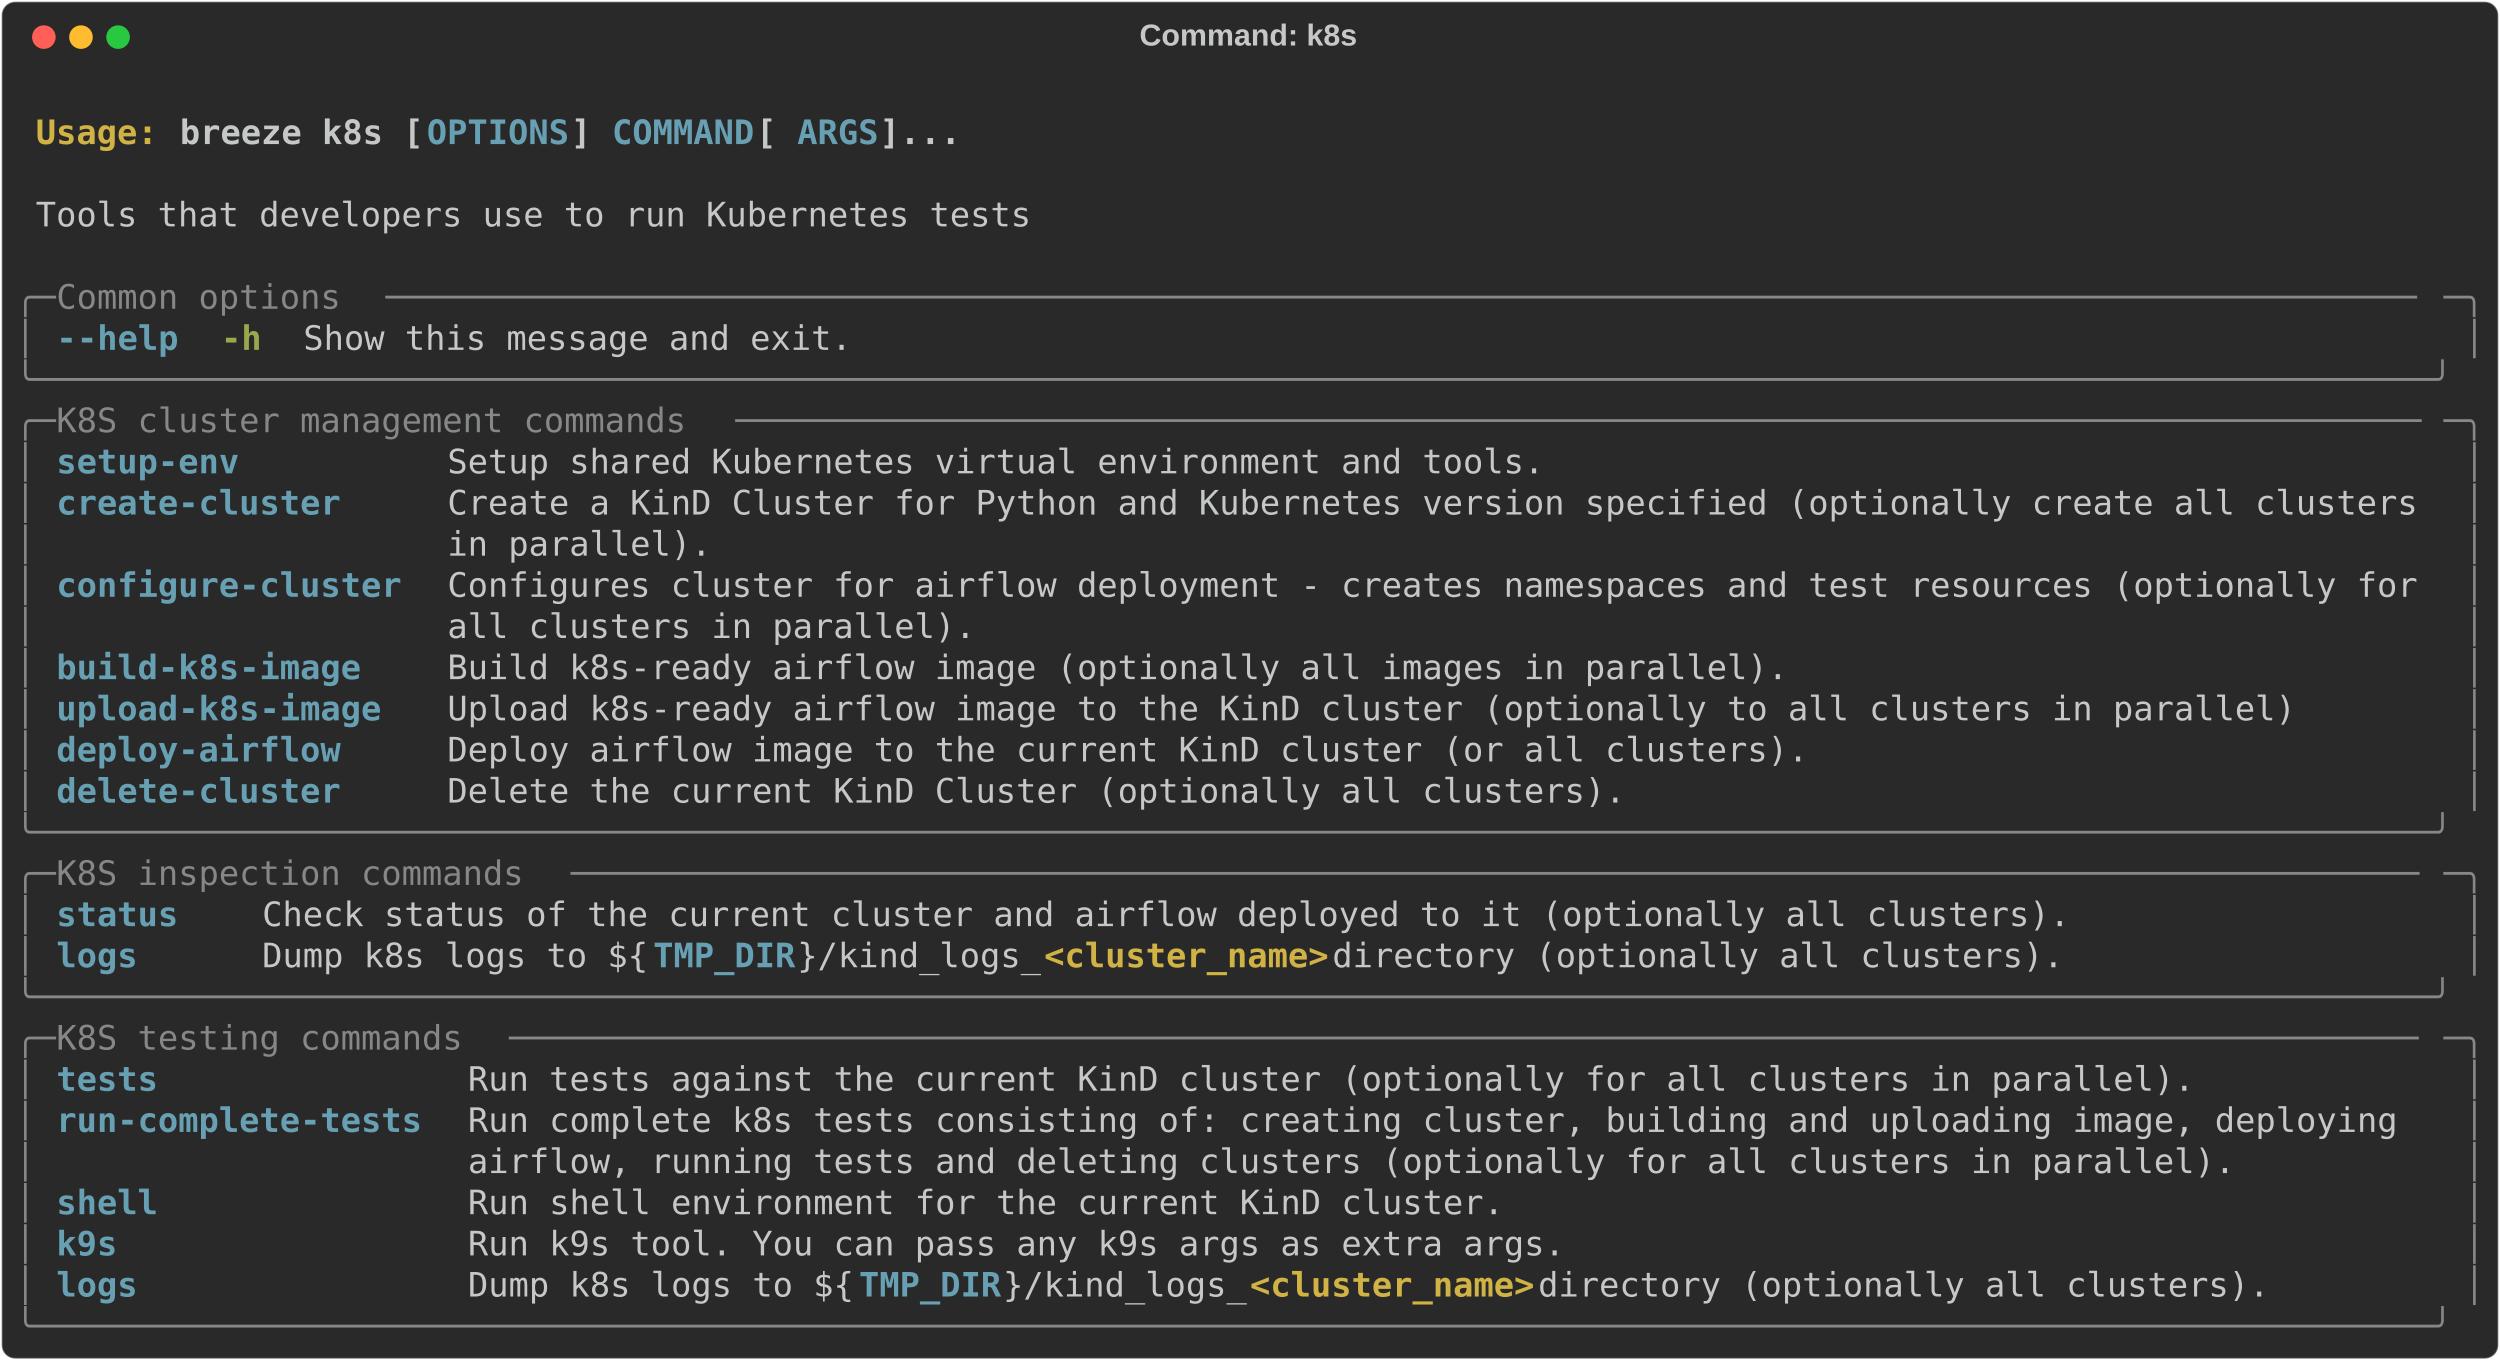
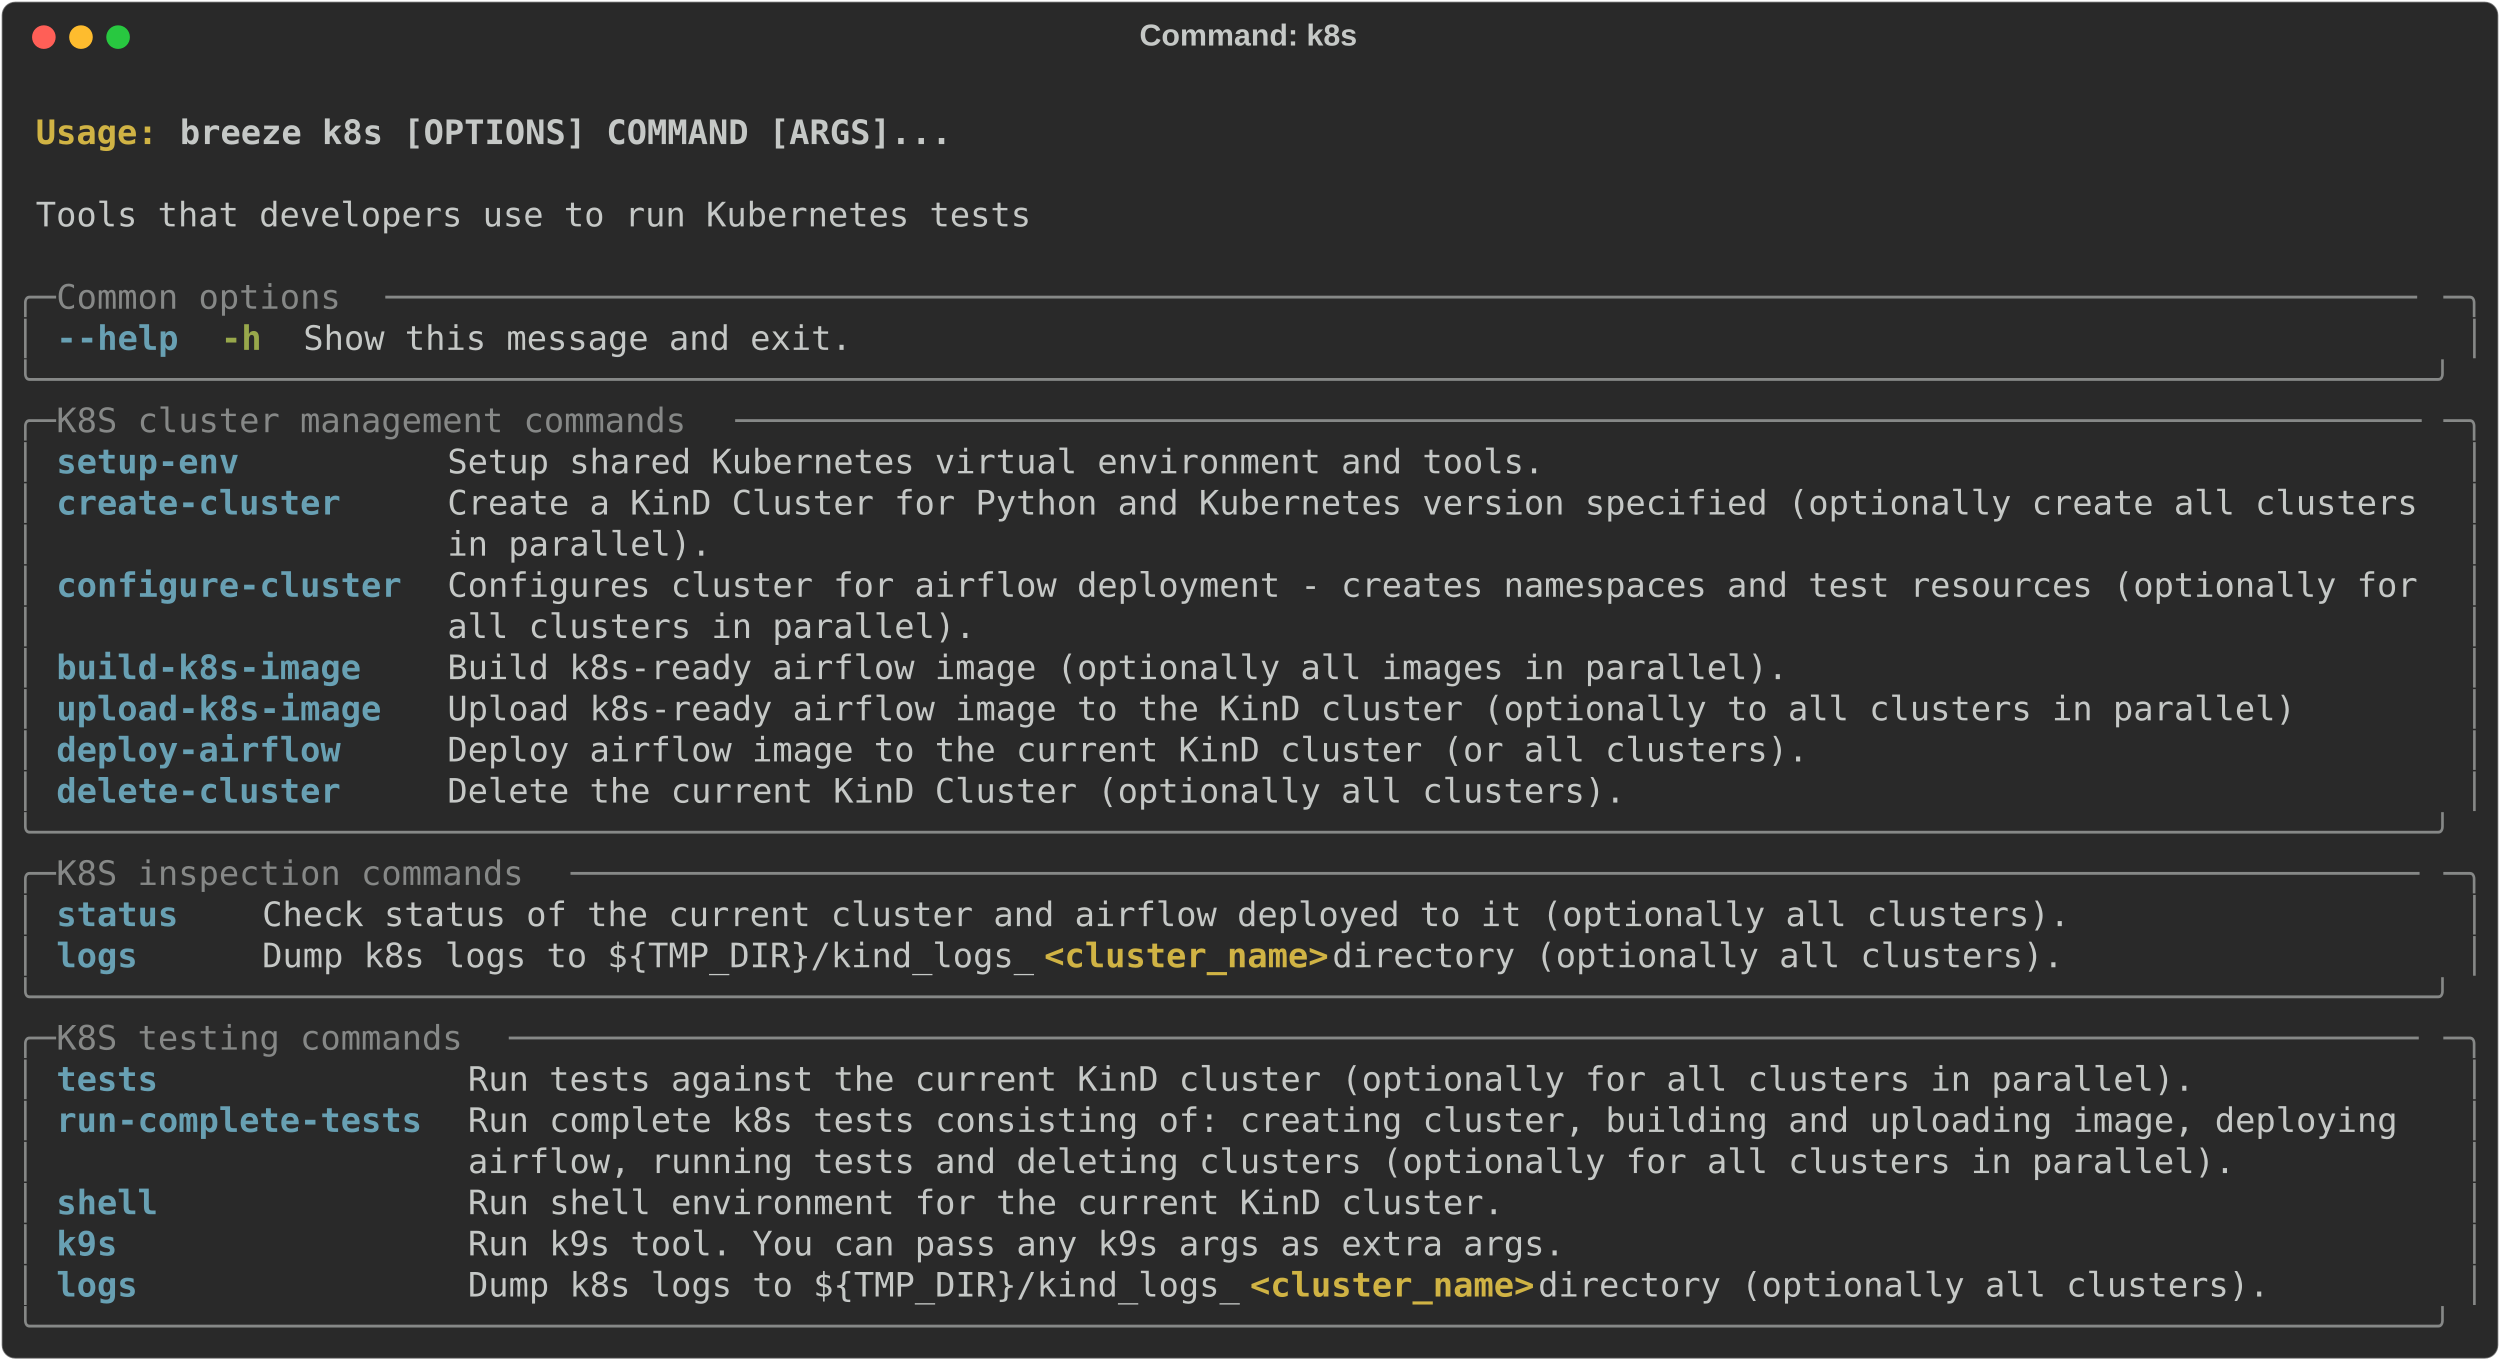
<svg xmlns="http://www.w3.org/2000/svg" class="rich-terminal" viewBox="0 0 1482 806.4">
  <style>

    @font-face {
        font-family: "Fira Code";
        src: local("FiraCode-Regular"),
                url("https://cdnjs.cloudflare.com/ajax/libs/firacode/6.2.0/woff2/FiraCode-Regular.woff2") format("woff2"),
                url("https://cdnjs.cloudflare.com/ajax/libs/firacode/6.2.0/woff/FiraCode-Regular.woff") format("woff");
        font-style: normal;
        font-weight: 400;
    }
    @font-face {
        font-family: "Fira Code";
        src: local("FiraCode-Bold"),
                url("https://cdnjs.cloudflare.com/ajax/libs/firacode/6.2.0/woff2/FiraCode-Bold.woff2") format("woff2"),
                url("https://cdnjs.cloudflare.com/ajax/libs/firacode/6.2.0/woff/FiraCode-Bold.woff") format("woff");
        font-style: bold;
        font-weight: 700;
    }

    .breeze-k8s-matrix {
        font-family: Fira Code, monospace;
        font-size: 20px;
        line-height: 24.4px;
        font-variant-east-asian: full-width;
    }

    .breeze-k8s-title {
        font-size: 18px;
        font-weight: bold;
        font-family: arial;
    }

    .breeze-k8s-r1 { fill: #c5c8c6;font-weight: bold }
.breeze-k8s-r2 { fill: #c5c8c6 }
.breeze-k8s-r3 { fill: #d0b344;font-weight: bold }
- .breeze-k8s-r4 { fill: #68a0b3;font-weight: bold }
- .breeze-k8s-r5 { fill: #868887 }
+ .breeze-k8s-r4 { fill: #868887 }
+ .breeze-k8s-r5 { fill: #68a0b3;font-weight: bold }
.breeze-k8s-r6 { fill: #98a84b;font-weight: bold }
    </style>
  <defs>
    <clipPath id="breeze-k8s-clip-terminal">
      <rect x="0" y="0" width="1463.0" height="755.4" />
    </clipPath>
    <clipPath id="breeze-k8s-line-0">
      <rect x="0" y="1.5" width="1464" height="24.65" />
    </clipPath>
    <clipPath id="breeze-k8s-line-1">
      <rect x="0" y="25.9" width="1464" height="24.65" />
    </clipPath>
    <clipPath id="breeze-k8s-line-2">
      <rect x="0" y="50.3" width="1464" height="24.65" />
    </clipPath>
    <clipPath id="breeze-k8s-line-3">
      <rect x="0" y="74.7" width="1464" height="24.65" />
    </clipPath>
    <clipPath id="breeze-k8s-line-4">
      <rect x="0" y="99.1" width="1464" height="24.65" />
    </clipPath>
    <clipPath id="breeze-k8s-line-5">
      <rect x="0" y="123.5" width="1464" height="24.65" />
    </clipPath>
    <clipPath id="breeze-k8s-line-6">
      <rect x="0" y="147.9" width="1464" height="24.65" />
    </clipPath>
    <clipPath id="breeze-k8s-line-7">
      <rect x="0" y="172.3" width="1464" height="24.65" />
    </clipPath>
    <clipPath id="breeze-k8s-line-8">
      <rect x="0" y="196.7" width="1464" height="24.65" />
    </clipPath>
    <clipPath id="breeze-k8s-line-9">
      <rect x="0" y="221.1" width="1464" height="24.65" />
    </clipPath>
    <clipPath id="breeze-k8s-line-10">
      <rect x="0" y="245.5" width="1464" height="24.65" />
    </clipPath>
    <clipPath id="breeze-k8s-line-11">
      <rect x="0" y="269.9" width="1464" height="24.65" />
    </clipPath>
    <clipPath id="breeze-k8s-line-12">
      <rect x="0" y="294.3" width="1464" height="24.65" />
    </clipPath>
    <clipPath id="breeze-k8s-line-13">
      <rect x="0" y="318.7" width="1464" height="24.65" />
    </clipPath>
    <clipPath id="breeze-k8s-line-14">
      <rect x="0" y="343.1" width="1464" height="24.65" />
    </clipPath>
    <clipPath id="breeze-k8s-line-15">
      <rect x="0" y="367.5" width="1464" height="24.65" />
    </clipPath>
    <clipPath id="breeze-k8s-line-16">
      <rect x="0" y="391.9" width="1464" height="24.65" />
    </clipPath>
    <clipPath id="breeze-k8s-line-17">
      <rect x="0" y="416.3" width="1464" height="24.65" />
    </clipPath>
    <clipPath id="breeze-k8s-line-18">
      <rect x="0" y="440.7" width="1464" height="24.65" />
    </clipPath>
    <clipPath id="breeze-k8s-line-19">
      <rect x="0" y="465.1" width="1464" height="24.65" />
    </clipPath>
    <clipPath id="breeze-k8s-line-20">
      <rect x="0" y="489.5" width="1464" height="24.65" />
    </clipPath>
    <clipPath id="breeze-k8s-line-21">
      <rect x="0" y="513.9" width="1464" height="24.65" />
    </clipPath>
    <clipPath id="breeze-k8s-line-22">
      <rect x="0" y="538.3" width="1464" height="24.65" />
    </clipPath>
    <clipPath id="breeze-k8s-line-23">
      <rect x="0" y="562.7" width="1464" height="24.65" />
    </clipPath>
    <clipPath id="breeze-k8s-line-24">
      <rect x="0" y="587.1" width="1464" height="24.65" />
    </clipPath>
    <clipPath id="breeze-k8s-line-25">
      <rect x="0" y="611.5" width="1464" height="24.65" />
    </clipPath>
    <clipPath id="breeze-k8s-line-26">
      <rect x="0" y="635.9" width="1464" height="24.65" />
    </clipPath>
    <clipPath id="breeze-k8s-line-27">
      <rect x="0" y="660.3" width="1464" height="24.65" />
    </clipPath>
    <clipPath id="breeze-k8s-line-28">
      <rect x="0" y="684.7" width="1464" height="24.65" />
    </clipPath>
    <clipPath id="breeze-k8s-line-29">
      <rect x="0" y="709.1" width="1464" height="24.65" />
    </clipPath>
  </defs>
  <rect fill="#292929" stroke="rgba(255,255,255,0.35)" stroke-width="1" x="1" y="1" width="1480" height="804.4" rx="8" />
  <text class="breeze-k8s-title" fill="#c5c8c6" text-anchor="middle" x="740" y="27">Command: k8s</text>
  <g transform="translate(26,22)">
    <circle cx="0" cy="0" r="7" fill="#ff5f57" />
    <circle cx="22" cy="0" r="7" fill="#febc2e" />
    <circle cx="44" cy="0" r="7" fill="#28c840" />
  </g>
  <g transform="translate(9, 41)" clip-path="url(#breeze-k8s-clip-terminal)">
    <g class="breeze-k8s-matrix">
      <text class="breeze-k8s-r2" x="1464" y="20" textLength="12.2" clip-path="url(#breeze-k8s-line-0)">
</text>
      <text class="breeze-k8s-r3" x="12.2" y="44.4" textLength="85.4" clip-path="url(#breeze-k8s-line-1)">Usage: </text>
-       <text class="breeze-k8s-r1" x="97.6" y="44.4" textLength="146.4" clip-path="url(#breeze-k8s-line-1)">breeze k8s [</text>
-       <text class="breeze-k8s-r4" x="244" y="44.4" textLength="85.4" clip-path="url(#breeze-k8s-line-1)">OPTIONS</text>
-       <text class="breeze-k8s-r1" x="329.4" y="44.4" textLength="24.4" clip-path="url(#breeze-k8s-line-1)">] </text>
-       <text class="breeze-k8s-r4" x="353.8" y="44.4" textLength="85.4" clip-path="url(#breeze-k8s-line-1)">COMMAND</text>
-       <text class="breeze-k8s-r1" x="439.2" y="44.4" textLength="24.4" clip-path="url(#breeze-k8s-line-1)"> [</text>
-       <text class="breeze-k8s-r4" x="463.6" y="44.4" textLength="48.8" clip-path="url(#breeze-k8s-line-1)">ARGS</text>
-       <text class="breeze-k8s-r1" x="512.4" y="44.4" textLength="48.8" clip-path="url(#breeze-k8s-line-1)">]...</text>
+       <text class="breeze-k8s-r1" x="97.6" y="44.4" textLength="463.6" clip-path="url(#breeze-k8s-line-1)">breeze k8s [OPTIONS] COMMAND [ARGS]...</text>
      <text class="breeze-k8s-r2" x="1464" y="44.4" textLength="12.2" clip-path="url(#breeze-k8s-line-1)">
</text>
      <text class="breeze-k8s-r2" x="1464" y="68.8" textLength="12.2" clip-path="url(#breeze-k8s-line-2)">
</text>
      <text class="breeze-k8s-r2" x="12.2" y="93.2" textLength="597.8" clip-path="url(#breeze-k8s-line-3)">Tools that developers use to run Kubernetes tests</text>
      <text class="breeze-k8s-r2" x="1464" y="93.2" textLength="12.2" clip-path="url(#breeze-k8s-line-3)">
</text>
      <text class="breeze-k8s-r2" x="1464" y="117.6" textLength="12.2" clip-path="url(#breeze-k8s-line-4)">
</text>
-       <text class="breeze-k8s-r5" x="0" y="142" textLength="24.4" clip-path="url(#breeze-k8s-line-5)">╭─</text>
-       <text class="breeze-k8s-r5" x="24.4" y="142" textLength="195.2" clip-path="url(#breeze-k8s-line-5)"> Common options </text>
-       <text class="breeze-k8s-r5" x="219.6" y="142" textLength="1220" clip-path="url(#breeze-k8s-line-5)">────────────────────────────────────────────────────────────────────────────────────────────────────</text>
-       <text class="breeze-k8s-r5" x="1439.6" y="142" textLength="24.4" clip-path="url(#breeze-k8s-line-5)">─╮</text>
+       <text class="breeze-k8s-r4" x="0" y="142" textLength="24.4" clip-path="url(#breeze-k8s-line-5)">╭─</text>
+       <text class="breeze-k8s-r4" x="24.4" y="142" textLength="195.2" clip-path="url(#breeze-k8s-line-5)"> Common options </text>
+       <text class="breeze-k8s-r4" x="219.6" y="142" textLength="1220" clip-path="url(#breeze-k8s-line-5)">────────────────────────────────────────────────────────────────────────────────────────────────────</text>
+       <text class="breeze-k8s-r4" x="1439.6" y="142" textLength="24.4" clip-path="url(#breeze-k8s-line-5)">─╮</text>
      <text class="breeze-k8s-r2" x="1464" y="142" textLength="12.2" clip-path="url(#breeze-k8s-line-5)">
</text>
-       <text class="breeze-k8s-r5" x="0" y="166.4" textLength="12.2" clip-path="url(#breeze-k8s-line-6)">│</text>
-       <text class="breeze-k8s-r4" x="24.4" y="166.4" textLength="12.2" clip-path="url(#breeze-k8s-line-6)">-</text>
-       <text class="breeze-k8s-r4" x="36.6" y="166.4" textLength="61" clip-path="url(#breeze-k8s-line-6)">-help</text>
+       <text class="breeze-k8s-r4" x="0" y="166.4" textLength="12.2" clip-path="url(#breeze-k8s-line-6)">│</text>
+       <text class="breeze-k8s-r5" x="24.4" y="166.4" textLength="12.2" clip-path="url(#breeze-k8s-line-6)">-</text>
+       <text class="breeze-k8s-r5" x="36.6" y="166.4" textLength="61" clip-path="url(#breeze-k8s-line-6)">-help</text>
      <text class="breeze-k8s-r6" x="122" y="166.4" textLength="24.4" clip-path="url(#breeze-k8s-line-6)">-h</text>
      <text class="breeze-k8s-r2" x="170.8" y="166.4" textLength="329.4" clip-path="url(#breeze-k8s-line-6)">Show this message and exit.</text>
-       <text class="breeze-k8s-r5" x="1451.8" y="166.4" textLength="12.2" clip-path="url(#breeze-k8s-line-6)">│</text>
+       <text class="breeze-k8s-r4" x="1451.8" y="166.4" textLength="12.2" clip-path="url(#breeze-k8s-line-6)">│</text>
      <text class="breeze-k8s-r2" x="1464" y="166.4" textLength="12.2" clip-path="url(#breeze-k8s-line-6)">
</text>
-       <text class="breeze-k8s-r5" x="0" y="190.8" textLength="1464" clip-path="url(#breeze-k8s-line-7)">╰──────────────────────────────────────────────────────────────────────────────────────────────────────────────────────╯</text>
+       <text class="breeze-k8s-r4" x="0" y="190.8" textLength="1464" clip-path="url(#breeze-k8s-line-7)">╰──────────────────────────────────────────────────────────────────────────────────────────────────────────────────────╯</text>
      <text class="breeze-k8s-r2" x="1464" y="190.8" textLength="12.2" clip-path="url(#breeze-k8s-line-7)">
</text>
-       <text class="breeze-k8s-r5" x="0" y="215.2" textLength="24.4" clip-path="url(#breeze-k8s-line-8)">╭─</text>
-       <text class="breeze-k8s-r5" x="24.4" y="215.2" textLength="402.6" clip-path="url(#breeze-k8s-line-8)"> K8S cluster management commands </text>
-       <text class="breeze-k8s-r5" x="427" y="215.2" textLength="1012.6" clip-path="url(#breeze-k8s-line-8)">───────────────────────────────────────────────────────────────────────────────────</text>
-       <text class="breeze-k8s-r5" x="1439.6" y="215.2" textLength="24.4" clip-path="url(#breeze-k8s-line-8)">─╮</text>
+       <text class="breeze-k8s-r4" x="0" y="215.2" textLength="24.4" clip-path="url(#breeze-k8s-line-8)">╭─</text>
+       <text class="breeze-k8s-r4" x="24.4" y="215.2" textLength="402.6" clip-path="url(#breeze-k8s-line-8)"> K8S cluster management commands </text>
+       <text class="breeze-k8s-r4" x="427" y="215.2" textLength="1012.6" clip-path="url(#breeze-k8s-line-8)">───────────────────────────────────────────────────────────────────────────────────</text>
+       <text class="breeze-k8s-r4" x="1439.6" y="215.2" textLength="24.4" clip-path="url(#breeze-k8s-line-8)">─╮</text>
      <text class="breeze-k8s-r2" x="1464" y="215.2" textLength="12.2" clip-path="url(#breeze-k8s-line-8)">
</text>
-       <text class="breeze-k8s-r5" x="0" y="239.6" textLength="12.2" clip-path="url(#breeze-k8s-line-9)">│</text>
-       <text class="breeze-k8s-r4" x="24.4" y="239.6" textLength="207.4" clip-path="url(#breeze-k8s-line-9)">setup-env        </text>
+       <text class="breeze-k8s-r4" x="0" y="239.6" textLength="12.2" clip-path="url(#breeze-k8s-line-9)">│</text>
+       <text class="breeze-k8s-r5" x="24.4" y="239.6" textLength="207.4" clip-path="url(#breeze-k8s-line-9)">setup-env        </text>
      <text class="breeze-k8s-r2" x="256.2" y="239.6" textLength="1183.4" clip-path="url(#breeze-k8s-line-9)">Setup shared Kubernetes virtual environment and tools.                                           </text>
-       <text class="breeze-k8s-r5" x="1451.8" y="239.6" textLength="12.2" clip-path="url(#breeze-k8s-line-9)">│</text>
+       <text class="breeze-k8s-r4" x="1451.8" y="239.6" textLength="12.2" clip-path="url(#breeze-k8s-line-9)">│</text>
      <text class="breeze-k8s-r2" x="1464" y="239.6" textLength="12.2" clip-path="url(#breeze-k8s-line-9)">
</text>
-       <text class="breeze-k8s-r5" x="0" y="264" textLength="12.2" clip-path="url(#breeze-k8s-line-10)">│</text>
-       <text class="breeze-k8s-r4" x="24.4" y="264" textLength="207.4" clip-path="url(#breeze-k8s-line-10)">create-cluster   </text>
+       <text class="breeze-k8s-r4" x="0" y="264" textLength="12.2" clip-path="url(#breeze-k8s-line-10)">│</text>
+       <text class="breeze-k8s-r5" x="24.4" y="264" textLength="207.4" clip-path="url(#breeze-k8s-line-10)">create-cluster   </text>
      <text class="breeze-k8s-r2" x="256.2" y="264" textLength="1183.4" clip-path="url(#breeze-k8s-line-10)">Create a KinD Cluster for Python and Kubernetes version specified (optionally create all clusters</text>
-       <text class="breeze-k8s-r5" x="1451.8" y="264" textLength="12.2" clip-path="url(#breeze-k8s-line-10)">│</text>
+       <text class="breeze-k8s-r4" x="1451.8" y="264" textLength="12.2" clip-path="url(#breeze-k8s-line-10)">│</text>
      <text class="breeze-k8s-r2" x="1464" y="264" textLength="12.2" clip-path="url(#breeze-k8s-line-10)">
</text>
-       <text class="breeze-k8s-r5" x="0" y="288.4" textLength="12.2" clip-path="url(#breeze-k8s-line-11)">│</text>
+       <text class="breeze-k8s-r4" x="0" y="288.4" textLength="12.2" clip-path="url(#breeze-k8s-line-11)">│</text>
      <text class="breeze-k8s-r2" x="256.2" y="288.4" textLength="1183.4" clip-path="url(#breeze-k8s-line-11)">in parallel).                                                                                    </text>
-       <text class="breeze-k8s-r5" x="1451.8" y="288.4" textLength="12.2" clip-path="url(#breeze-k8s-line-11)">│</text>
+       <text class="breeze-k8s-r4" x="1451.8" y="288.4" textLength="12.2" clip-path="url(#breeze-k8s-line-11)">│</text>
      <text class="breeze-k8s-r2" x="1464" y="288.4" textLength="12.2" clip-path="url(#breeze-k8s-line-11)">
</text>
-       <text class="breeze-k8s-r5" x="0" y="312.8" textLength="12.2" clip-path="url(#breeze-k8s-line-12)">│</text>
-       <text class="breeze-k8s-r4" x="24.4" y="312.8" textLength="207.4" clip-path="url(#breeze-k8s-line-12)">configure-cluster</text>
+       <text class="breeze-k8s-r4" x="0" y="312.8" textLength="12.2" clip-path="url(#breeze-k8s-line-12)">│</text>
+       <text class="breeze-k8s-r5" x="24.4" y="312.8" textLength="207.4" clip-path="url(#breeze-k8s-line-12)">configure-cluster</text>
      <text class="breeze-k8s-r2" x="256.2" y="312.8" textLength="1183.4" clip-path="url(#breeze-k8s-line-12)">Configures cluster for airflow deployment - creates namespaces and test resources (optionally for</text>
-       <text class="breeze-k8s-r5" x="1451.8" y="312.8" textLength="12.2" clip-path="url(#breeze-k8s-line-12)">│</text>
+       <text class="breeze-k8s-r4" x="1451.8" y="312.8" textLength="12.2" clip-path="url(#breeze-k8s-line-12)">│</text>
      <text class="breeze-k8s-r2" x="1464" y="312.8" textLength="12.2" clip-path="url(#breeze-k8s-line-12)">
</text>
-       <text class="breeze-k8s-r5" x="0" y="337.2" textLength="12.2" clip-path="url(#breeze-k8s-line-13)">│</text>
+       <text class="breeze-k8s-r4" x="0" y="337.2" textLength="12.2" clip-path="url(#breeze-k8s-line-13)">│</text>
      <text class="breeze-k8s-r2" x="256.2" y="337.2" textLength="1183.4" clip-path="url(#breeze-k8s-line-13)">all clusters in parallel).                                                                       </text>
-       <text class="breeze-k8s-r5" x="1451.8" y="337.2" textLength="12.2" clip-path="url(#breeze-k8s-line-13)">│</text>
+       <text class="breeze-k8s-r4" x="1451.8" y="337.2" textLength="12.2" clip-path="url(#breeze-k8s-line-13)">│</text>
      <text class="breeze-k8s-r2" x="1464" y="337.2" textLength="12.2" clip-path="url(#breeze-k8s-line-13)">
</text>
-       <text class="breeze-k8s-r5" x="0" y="361.6" textLength="12.2" clip-path="url(#breeze-k8s-line-14)">│</text>
-       <text class="breeze-k8s-r4" x="24.4" y="361.6" textLength="207.4" clip-path="url(#breeze-k8s-line-14)">build-k8s-image  </text>
+       <text class="breeze-k8s-r4" x="0" y="361.6" textLength="12.2" clip-path="url(#breeze-k8s-line-14)">│</text>
+       <text class="breeze-k8s-r5" x="24.4" y="361.6" textLength="207.4" clip-path="url(#breeze-k8s-line-14)">build-k8s-image  </text>
      <text class="breeze-k8s-r2" x="256.2" y="361.6" textLength="1183.4" clip-path="url(#breeze-k8s-line-14)">Build k8s-ready airflow image (optionally all images in parallel).                               </text>
-       <text class="breeze-k8s-r5" x="1451.8" y="361.6" textLength="12.2" clip-path="url(#breeze-k8s-line-14)">│</text>
+       <text class="breeze-k8s-r4" x="1451.8" y="361.6" textLength="12.2" clip-path="url(#breeze-k8s-line-14)">│</text>
      <text class="breeze-k8s-r2" x="1464" y="361.6" textLength="12.2" clip-path="url(#breeze-k8s-line-14)">
</text>
-       <text class="breeze-k8s-r5" x="0" y="386" textLength="12.2" clip-path="url(#breeze-k8s-line-15)">│</text>
-       <text class="breeze-k8s-r4" x="24.4" y="386" textLength="207.4" clip-path="url(#breeze-k8s-line-15)">upload-k8s-image </text>
+       <text class="breeze-k8s-r4" x="0" y="386" textLength="12.2" clip-path="url(#breeze-k8s-line-15)">│</text>
+       <text class="breeze-k8s-r5" x="24.4" y="386" textLength="207.4" clip-path="url(#breeze-k8s-line-15)">upload-k8s-image </text>
      <text class="breeze-k8s-r2" x="256.2" y="386" textLength="1183.4" clip-path="url(#breeze-k8s-line-15)">Upload k8s-ready airflow image to the KinD cluster (optionally to all clusters in parallel)      </text>
-       <text class="breeze-k8s-r5" x="1451.8" y="386" textLength="12.2" clip-path="url(#breeze-k8s-line-15)">│</text>
+       <text class="breeze-k8s-r4" x="1451.8" y="386" textLength="12.2" clip-path="url(#breeze-k8s-line-15)">│</text>
      <text class="breeze-k8s-r2" x="1464" y="386" textLength="12.2" clip-path="url(#breeze-k8s-line-15)">
</text>
-       <text class="breeze-k8s-r5" x="0" y="410.4" textLength="12.2" clip-path="url(#breeze-k8s-line-16)">│</text>
-       <text class="breeze-k8s-r4" x="24.4" y="410.4" textLength="207.4" clip-path="url(#breeze-k8s-line-16)">deploy-airflow   </text>
+       <text class="breeze-k8s-r4" x="0" y="410.4" textLength="12.2" clip-path="url(#breeze-k8s-line-16)">│</text>
+       <text class="breeze-k8s-r5" x="24.4" y="410.4" textLength="207.4" clip-path="url(#breeze-k8s-line-16)">deploy-airflow   </text>
      <text class="breeze-k8s-r2" x="256.2" y="410.4" textLength="1183.4" clip-path="url(#breeze-k8s-line-16)">Deploy airflow image to the current KinD cluster (or all clusters).                              </text>
-       <text class="breeze-k8s-r5" x="1451.8" y="410.4" textLength="12.2" clip-path="url(#breeze-k8s-line-16)">│</text>
+       <text class="breeze-k8s-r4" x="1451.8" y="410.4" textLength="12.2" clip-path="url(#breeze-k8s-line-16)">│</text>
      <text class="breeze-k8s-r2" x="1464" y="410.4" textLength="12.2" clip-path="url(#breeze-k8s-line-16)">
</text>
-       <text class="breeze-k8s-r5" x="0" y="434.8" textLength="12.2" clip-path="url(#breeze-k8s-line-17)">│</text>
-       <text class="breeze-k8s-r4" x="24.4" y="434.8" textLength="207.4" clip-path="url(#breeze-k8s-line-17)">delete-cluster   </text>
+       <text class="breeze-k8s-r4" x="0" y="434.8" textLength="12.2" clip-path="url(#breeze-k8s-line-17)">│</text>
+       <text class="breeze-k8s-r5" x="24.4" y="434.8" textLength="207.4" clip-path="url(#breeze-k8s-line-17)">delete-cluster   </text>
      <text class="breeze-k8s-r2" x="256.2" y="434.8" textLength="1183.4" clip-path="url(#breeze-k8s-line-17)">Delete the current KinD Cluster (optionally all clusters).                                       </text>
-       <text class="breeze-k8s-r5" x="1451.8" y="434.8" textLength="12.2" clip-path="url(#breeze-k8s-line-17)">│</text>
+       <text class="breeze-k8s-r4" x="1451.8" y="434.8" textLength="12.2" clip-path="url(#breeze-k8s-line-17)">│</text>
      <text class="breeze-k8s-r2" x="1464" y="434.8" textLength="12.2" clip-path="url(#breeze-k8s-line-17)">
</text>
-       <text class="breeze-k8s-r5" x="0" y="459.2" textLength="1464" clip-path="url(#breeze-k8s-line-18)">╰──────────────────────────────────────────────────────────────────────────────────────────────────────────────────────╯</text>
+       <text class="breeze-k8s-r4" x="0" y="459.2" textLength="1464" clip-path="url(#breeze-k8s-line-18)">╰──────────────────────────────────────────────────────────────────────────────────────────────────────────────────────╯</text>
      <text class="breeze-k8s-r2" x="1464" y="459.2" textLength="12.2" clip-path="url(#breeze-k8s-line-18)">
</text>
-       <text class="breeze-k8s-r5" x="0" y="483.6" textLength="24.4" clip-path="url(#breeze-k8s-line-19)">╭─</text>
-       <text class="breeze-k8s-r5" x="24.4" y="483.6" textLength="305" clip-path="url(#breeze-k8s-line-19)"> K8S inspection commands </text>
-       <text class="breeze-k8s-r5" x="329.4" y="483.6" textLength="1110.2" clip-path="url(#breeze-k8s-line-19)">───────────────────────────────────────────────────────────────────────────────────────────</text>
-       <text class="breeze-k8s-r5" x="1439.6" y="483.6" textLength="24.4" clip-path="url(#breeze-k8s-line-19)">─╮</text>
+       <text class="breeze-k8s-r4" x="0" y="483.6" textLength="24.4" clip-path="url(#breeze-k8s-line-19)">╭─</text>
+       <text class="breeze-k8s-r4" x="24.4" y="483.6" textLength="305" clip-path="url(#breeze-k8s-line-19)"> K8S inspection commands </text>
+       <text class="breeze-k8s-r4" x="329.4" y="483.6" textLength="1110.2" clip-path="url(#breeze-k8s-line-19)">───────────────────────────────────────────────────────────────────────────────────────────</text>
+       <text class="breeze-k8s-r4" x="1439.6" y="483.6" textLength="24.4" clip-path="url(#breeze-k8s-line-19)">─╮</text>
      <text class="breeze-k8s-r2" x="1464" y="483.6" textLength="12.2" clip-path="url(#breeze-k8s-line-19)">
</text>
-       <text class="breeze-k8s-r5" x="0" y="508" textLength="12.2" clip-path="url(#breeze-k8s-line-20)">│</text>
-       <text class="breeze-k8s-r4" x="24.4" y="508" textLength="97.6" clip-path="url(#breeze-k8s-line-20)">status  </text>
+       <text class="breeze-k8s-r4" x="0" y="508" textLength="12.2" clip-path="url(#breeze-k8s-line-20)">│</text>
+       <text class="breeze-k8s-r5" x="24.4" y="508" textLength="97.6" clip-path="url(#breeze-k8s-line-20)">status  </text>
      <text class="breeze-k8s-r2" x="146.4" y="508" textLength="1293.2" clip-path="url(#breeze-k8s-line-20)">Check status of the current cluster and airflow deployed to it (optionally all clusters).                 </text>
-       <text class="breeze-k8s-r5" x="1451.8" y="508" textLength="12.2" clip-path="url(#breeze-k8s-line-20)">│</text>
+       <text class="breeze-k8s-r4" x="1451.8" y="508" textLength="12.2" clip-path="url(#breeze-k8s-line-20)">│</text>
      <text class="breeze-k8s-r2" x="1464" y="508" textLength="12.2" clip-path="url(#breeze-k8s-line-20)">
</text>
-       <text class="breeze-k8s-r5" x="0" y="532.4" textLength="12.2" clip-path="url(#breeze-k8s-line-21)">│</text>
-       <text class="breeze-k8s-r4" x="24.4" y="532.4" textLength="97.6" clip-path="url(#breeze-k8s-line-21)">logs    </text>
-       <text class="breeze-k8s-r2" x="146.4" y="532.4" textLength="231.8" clip-path="url(#breeze-k8s-line-21)">Dump k8s logs to ${</text>
-       <text class="breeze-k8s-r4" x="378.2" y="532.4" textLength="85.4" clip-path="url(#breeze-k8s-line-21)">TMP_DIR</text>
-       <text class="breeze-k8s-r2" x="463.6" y="532.4" textLength="146.4" clip-path="url(#breeze-k8s-line-21)">}/kind_logs_</text>
+       <text class="breeze-k8s-r4" x="0" y="532.4" textLength="12.2" clip-path="url(#breeze-k8s-line-21)">│</text>
+       <text class="breeze-k8s-r5" x="24.4" y="532.4" textLength="97.6" clip-path="url(#breeze-k8s-line-21)">logs    </text>
+       <text class="breeze-k8s-r2" x="146.4" y="532.4" textLength="463.6" clip-path="url(#breeze-k8s-line-21)">Dump k8s logs to ${TMP_DIR}/kind_logs_</text>
      <text class="breeze-k8s-r3" x="610" y="532.4" textLength="170.8" clip-path="url(#breeze-k8s-line-21)">&lt;cluster_name&gt;</text>
      <text class="breeze-k8s-r2" x="780.8" y="532.4" textLength="658.8" clip-path="url(#breeze-k8s-line-21)"> directory (optionally all clusters).                 </text>
-       <text class="breeze-k8s-r5" x="1451.8" y="532.4" textLength="12.2" clip-path="url(#breeze-k8s-line-21)">│</text>
+       <text class="breeze-k8s-r4" x="1451.8" y="532.4" textLength="12.2" clip-path="url(#breeze-k8s-line-21)">│</text>
      <text class="breeze-k8s-r2" x="1464" y="532.4" textLength="12.2" clip-path="url(#breeze-k8s-line-21)">
</text>
-       <text class="breeze-k8s-r5" x="0" y="556.8" textLength="1464" clip-path="url(#breeze-k8s-line-22)">╰──────────────────────────────────────────────────────────────────────────────────────────────────────────────────────╯</text>
+       <text class="breeze-k8s-r4" x="0" y="556.8" textLength="1464" clip-path="url(#breeze-k8s-line-22)">╰──────────────────────────────────────────────────────────────────────────────────────────────────────────────────────╯</text>
      <text class="breeze-k8s-r2" x="1464" y="556.8" textLength="12.2" clip-path="url(#breeze-k8s-line-22)">
</text>
-       <text class="breeze-k8s-r5" x="0" y="581.2" textLength="24.4" clip-path="url(#breeze-k8s-line-23)">╭─</text>
-       <text class="breeze-k8s-r5" x="24.4" y="581.2" textLength="268.4" clip-path="url(#breeze-k8s-line-23)"> K8S testing commands </text>
-       <text class="breeze-k8s-r5" x="292.8" y="581.2" textLength="1146.8" clip-path="url(#breeze-k8s-line-23)">──────────────────────────────────────────────────────────────────────────────────────────────</text>
-       <text class="breeze-k8s-r5" x="1439.6" y="581.2" textLength="24.4" clip-path="url(#breeze-k8s-line-23)">─╮</text>
+       <text class="breeze-k8s-r4" x="0" y="581.2" textLength="24.4" clip-path="url(#breeze-k8s-line-23)">╭─</text>
+       <text class="breeze-k8s-r4" x="24.4" y="581.2" textLength="268.4" clip-path="url(#breeze-k8s-line-23)"> K8S testing commands </text>
+       <text class="breeze-k8s-r4" x="292.8" y="581.2" textLength="1146.8" clip-path="url(#breeze-k8s-line-23)">──────────────────────────────────────────────────────────────────────────────────────────────</text>
+       <text class="breeze-k8s-r4" x="1439.6" y="581.2" textLength="24.4" clip-path="url(#breeze-k8s-line-23)">─╮</text>
      <text class="breeze-k8s-r2" x="1464" y="581.2" textLength="12.2" clip-path="url(#breeze-k8s-line-23)">
</text>
-       <text class="breeze-k8s-r5" x="0" y="605.6" textLength="12.2" clip-path="url(#breeze-k8s-line-24)">│</text>
-       <text class="breeze-k8s-r4" x="24.4" y="605.6" textLength="219.6" clip-path="url(#breeze-k8s-line-24)">tests             </text>
+       <text class="breeze-k8s-r4" x="0" y="605.6" textLength="12.2" clip-path="url(#breeze-k8s-line-24)">│</text>
+       <text class="breeze-k8s-r5" x="24.4" y="605.6" textLength="219.6" clip-path="url(#breeze-k8s-line-24)">tests             </text>
      <text class="breeze-k8s-r2" x="268.4" y="605.6" textLength="1171.2" clip-path="url(#breeze-k8s-line-24)">Run tests against the current KinD cluster (optionally for all clusters in parallel).           </text>
-       <text class="breeze-k8s-r5" x="1451.8" y="605.6" textLength="12.2" clip-path="url(#breeze-k8s-line-24)">│</text>
+       <text class="breeze-k8s-r4" x="1451.8" y="605.6" textLength="12.2" clip-path="url(#breeze-k8s-line-24)">│</text>
      <text class="breeze-k8s-r2" x="1464" y="605.6" textLength="12.2" clip-path="url(#breeze-k8s-line-24)">
</text>
-       <text class="breeze-k8s-r5" x="0" y="630" textLength="12.2" clip-path="url(#breeze-k8s-line-25)">│</text>
-       <text class="breeze-k8s-r4" x="24.4" y="630" textLength="219.6" clip-path="url(#breeze-k8s-line-25)">run-complete-tests</text>
+       <text class="breeze-k8s-r4" x="0" y="630" textLength="12.2" clip-path="url(#breeze-k8s-line-25)">│</text>
+       <text class="breeze-k8s-r5" x="24.4" y="630" textLength="219.6" clip-path="url(#breeze-k8s-line-25)">run-complete-tests</text>
      <text class="breeze-k8s-r2" x="268.4" y="630" textLength="1171.2" clip-path="url(#breeze-k8s-line-25)">Run complete k8s tests consisting of: creating cluster, building and uploading image, deploying </text>
-       <text class="breeze-k8s-r5" x="1451.8" y="630" textLength="12.2" clip-path="url(#breeze-k8s-line-25)">│</text>
+       <text class="breeze-k8s-r4" x="1451.8" y="630" textLength="12.2" clip-path="url(#breeze-k8s-line-25)">│</text>
      <text class="breeze-k8s-r2" x="1464" y="630" textLength="12.2" clip-path="url(#breeze-k8s-line-25)">
</text>
-       <text class="breeze-k8s-r5" x="0" y="654.4" textLength="12.2" clip-path="url(#breeze-k8s-line-26)">│</text>
+       <text class="breeze-k8s-r4" x="0" y="654.4" textLength="12.2" clip-path="url(#breeze-k8s-line-26)">│</text>
      <text class="breeze-k8s-r2" x="268.4" y="654.4" textLength="1171.2" clip-path="url(#breeze-k8s-line-26)">airflow, running tests and deleting clusters (optionally for all clusters in parallel).         </text>
-       <text class="breeze-k8s-r5" x="1451.8" y="654.4" textLength="12.2" clip-path="url(#breeze-k8s-line-26)">│</text>
+       <text class="breeze-k8s-r4" x="1451.8" y="654.4" textLength="12.2" clip-path="url(#breeze-k8s-line-26)">│</text>
      <text class="breeze-k8s-r2" x="1464" y="654.4" textLength="12.2" clip-path="url(#breeze-k8s-line-26)">
</text>
-       <text class="breeze-k8s-r5" x="0" y="678.8" textLength="12.2" clip-path="url(#breeze-k8s-line-27)">│</text>
-       <text class="breeze-k8s-r4" x="24.4" y="678.8" textLength="219.6" clip-path="url(#breeze-k8s-line-27)">shell             </text>
+       <text class="breeze-k8s-r4" x="0" y="678.8" textLength="12.2" clip-path="url(#breeze-k8s-line-27)">│</text>
+       <text class="breeze-k8s-r5" x="24.4" y="678.8" textLength="219.6" clip-path="url(#breeze-k8s-line-27)">shell             </text>
      <text class="breeze-k8s-r2" x="268.4" y="678.8" textLength="1171.2" clip-path="url(#breeze-k8s-line-27)">Run shell environment for the current KinD cluster.                                             </text>
-       <text class="breeze-k8s-r5" x="1451.8" y="678.8" textLength="12.2" clip-path="url(#breeze-k8s-line-27)">│</text>
+       <text class="breeze-k8s-r4" x="1451.8" y="678.8" textLength="12.2" clip-path="url(#breeze-k8s-line-27)">│</text>
      <text class="breeze-k8s-r2" x="1464" y="678.8" textLength="12.2" clip-path="url(#breeze-k8s-line-27)">
</text>
-       <text class="breeze-k8s-r5" x="0" y="703.2" textLength="12.2" clip-path="url(#breeze-k8s-line-28)">│</text>
-       <text class="breeze-k8s-r4" x="24.4" y="703.2" textLength="219.6" clip-path="url(#breeze-k8s-line-28)">k9s               </text>
+       <text class="breeze-k8s-r4" x="0" y="703.2" textLength="12.2" clip-path="url(#breeze-k8s-line-28)">│</text>
+       <text class="breeze-k8s-r5" x="24.4" y="703.2" textLength="219.6" clip-path="url(#breeze-k8s-line-28)">k9s               </text>
      <text class="breeze-k8s-r2" x="268.4" y="703.2" textLength="1171.2" clip-path="url(#breeze-k8s-line-28)">Run k9s tool. You can pass any k9s args as extra args.                                          </text>
-       <text class="breeze-k8s-r5" x="1451.8" y="703.2" textLength="12.2" clip-path="url(#breeze-k8s-line-28)">│</text>
+       <text class="breeze-k8s-r4" x="1451.8" y="703.2" textLength="12.2" clip-path="url(#breeze-k8s-line-28)">│</text>
      <text class="breeze-k8s-r2" x="1464" y="703.2" textLength="12.2" clip-path="url(#breeze-k8s-line-28)">
</text>
-       <text class="breeze-k8s-r5" x="0" y="727.6" textLength="12.2" clip-path="url(#breeze-k8s-line-29)">│</text>
-       <text class="breeze-k8s-r4" x="24.4" y="727.6" textLength="219.6" clip-path="url(#breeze-k8s-line-29)">logs              </text>
-       <text class="breeze-k8s-r2" x="268.4" y="727.6" textLength="231.8" clip-path="url(#breeze-k8s-line-29)">Dump k8s logs to ${</text>
-       <text class="breeze-k8s-r4" x="500.2" y="727.6" textLength="85.4" clip-path="url(#breeze-k8s-line-29)">TMP_DIR</text>
-       <text class="breeze-k8s-r2" x="585.6" y="727.6" textLength="146.4" clip-path="url(#breeze-k8s-line-29)">}/kind_logs_</text>
+       <text class="breeze-k8s-r4" x="0" y="727.6" textLength="12.2" clip-path="url(#breeze-k8s-line-29)">│</text>
+       <text class="breeze-k8s-r5" x="24.4" y="727.6" textLength="219.6" clip-path="url(#breeze-k8s-line-29)">logs              </text>
+       <text class="breeze-k8s-r2" x="268.4" y="727.6" textLength="463.6" clip-path="url(#breeze-k8s-line-29)">Dump k8s logs to ${TMP_DIR}/kind_logs_</text>
      <text class="breeze-k8s-r3" x="732" y="727.6" textLength="170.8" clip-path="url(#breeze-k8s-line-29)">&lt;cluster_name&gt;</text>
      <text class="breeze-k8s-r2" x="902.8" y="727.6" textLength="536.8" clip-path="url(#breeze-k8s-line-29)"> directory (optionally all clusters).       </text>
-       <text class="breeze-k8s-r5" x="1451.8" y="727.6" textLength="12.2" clip-path="url(#breeze-k8s-line-29)">│</text>
+       <text class="breeze-k8s-r4" x="1451.8" y="727.6" textLength="12.2" clip-path="url(#breeze-k8s-line-29)">│</text>
      <text class="breeze-k8s-r2" x="1464" y="727.6" textLength="12.2" clip-path="url(#breeze-k8s-line-29)">
</text>
-       <text class="breeze-k8s-r5" x="0" y="752" textLength="1464" clip-path="url(#breeze-k8s-line-30)">╰──────────────────────────────────────────────────────────────────────────────────────────────────────────────────────╯</text>
+       <text class="breeze-k8s-r4" x="0" y="752" textLength="1464" clip-path="url(#breeze-k8s-line-30)">╰──────────────────────────────────────────────────────────────────────────────────────────────────────────────────────╯</text>
      <text class="breeze-k8s-r2" x="1464" y="752" textLength="12.2" clip-path="url(#breeze-k8s-line-30)">
</text>
    </g>
  </g>
</svg>
